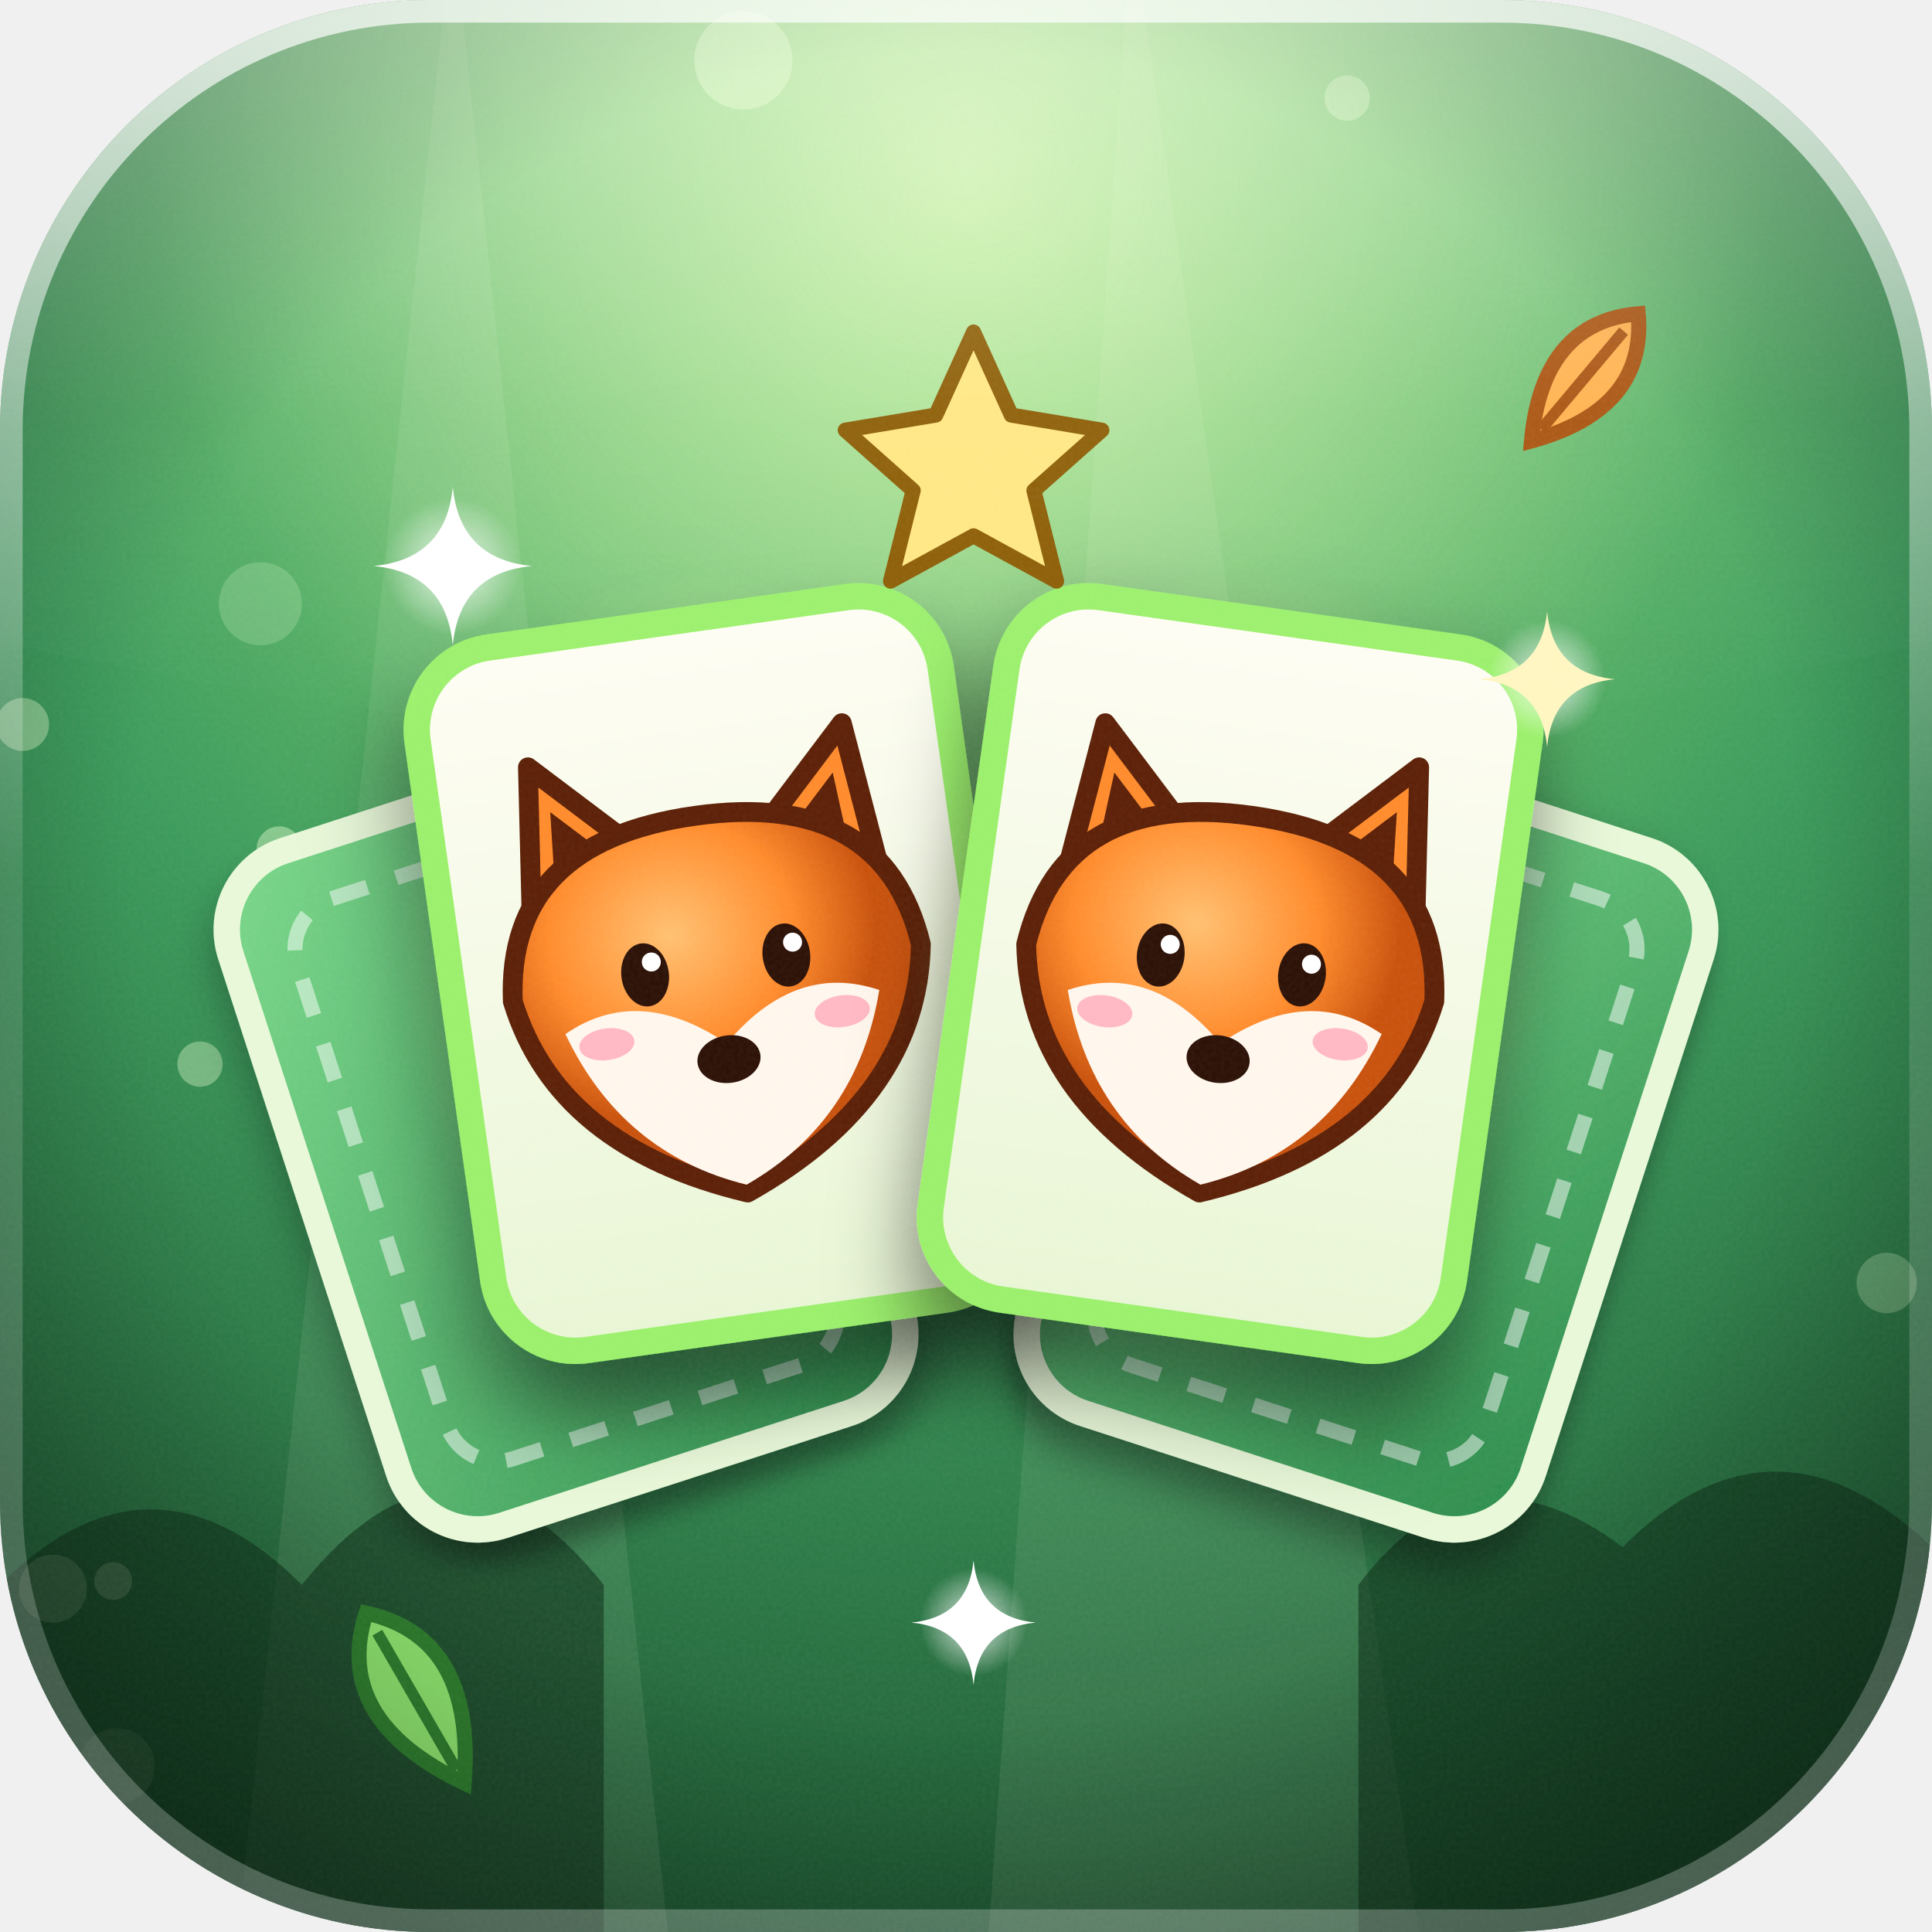
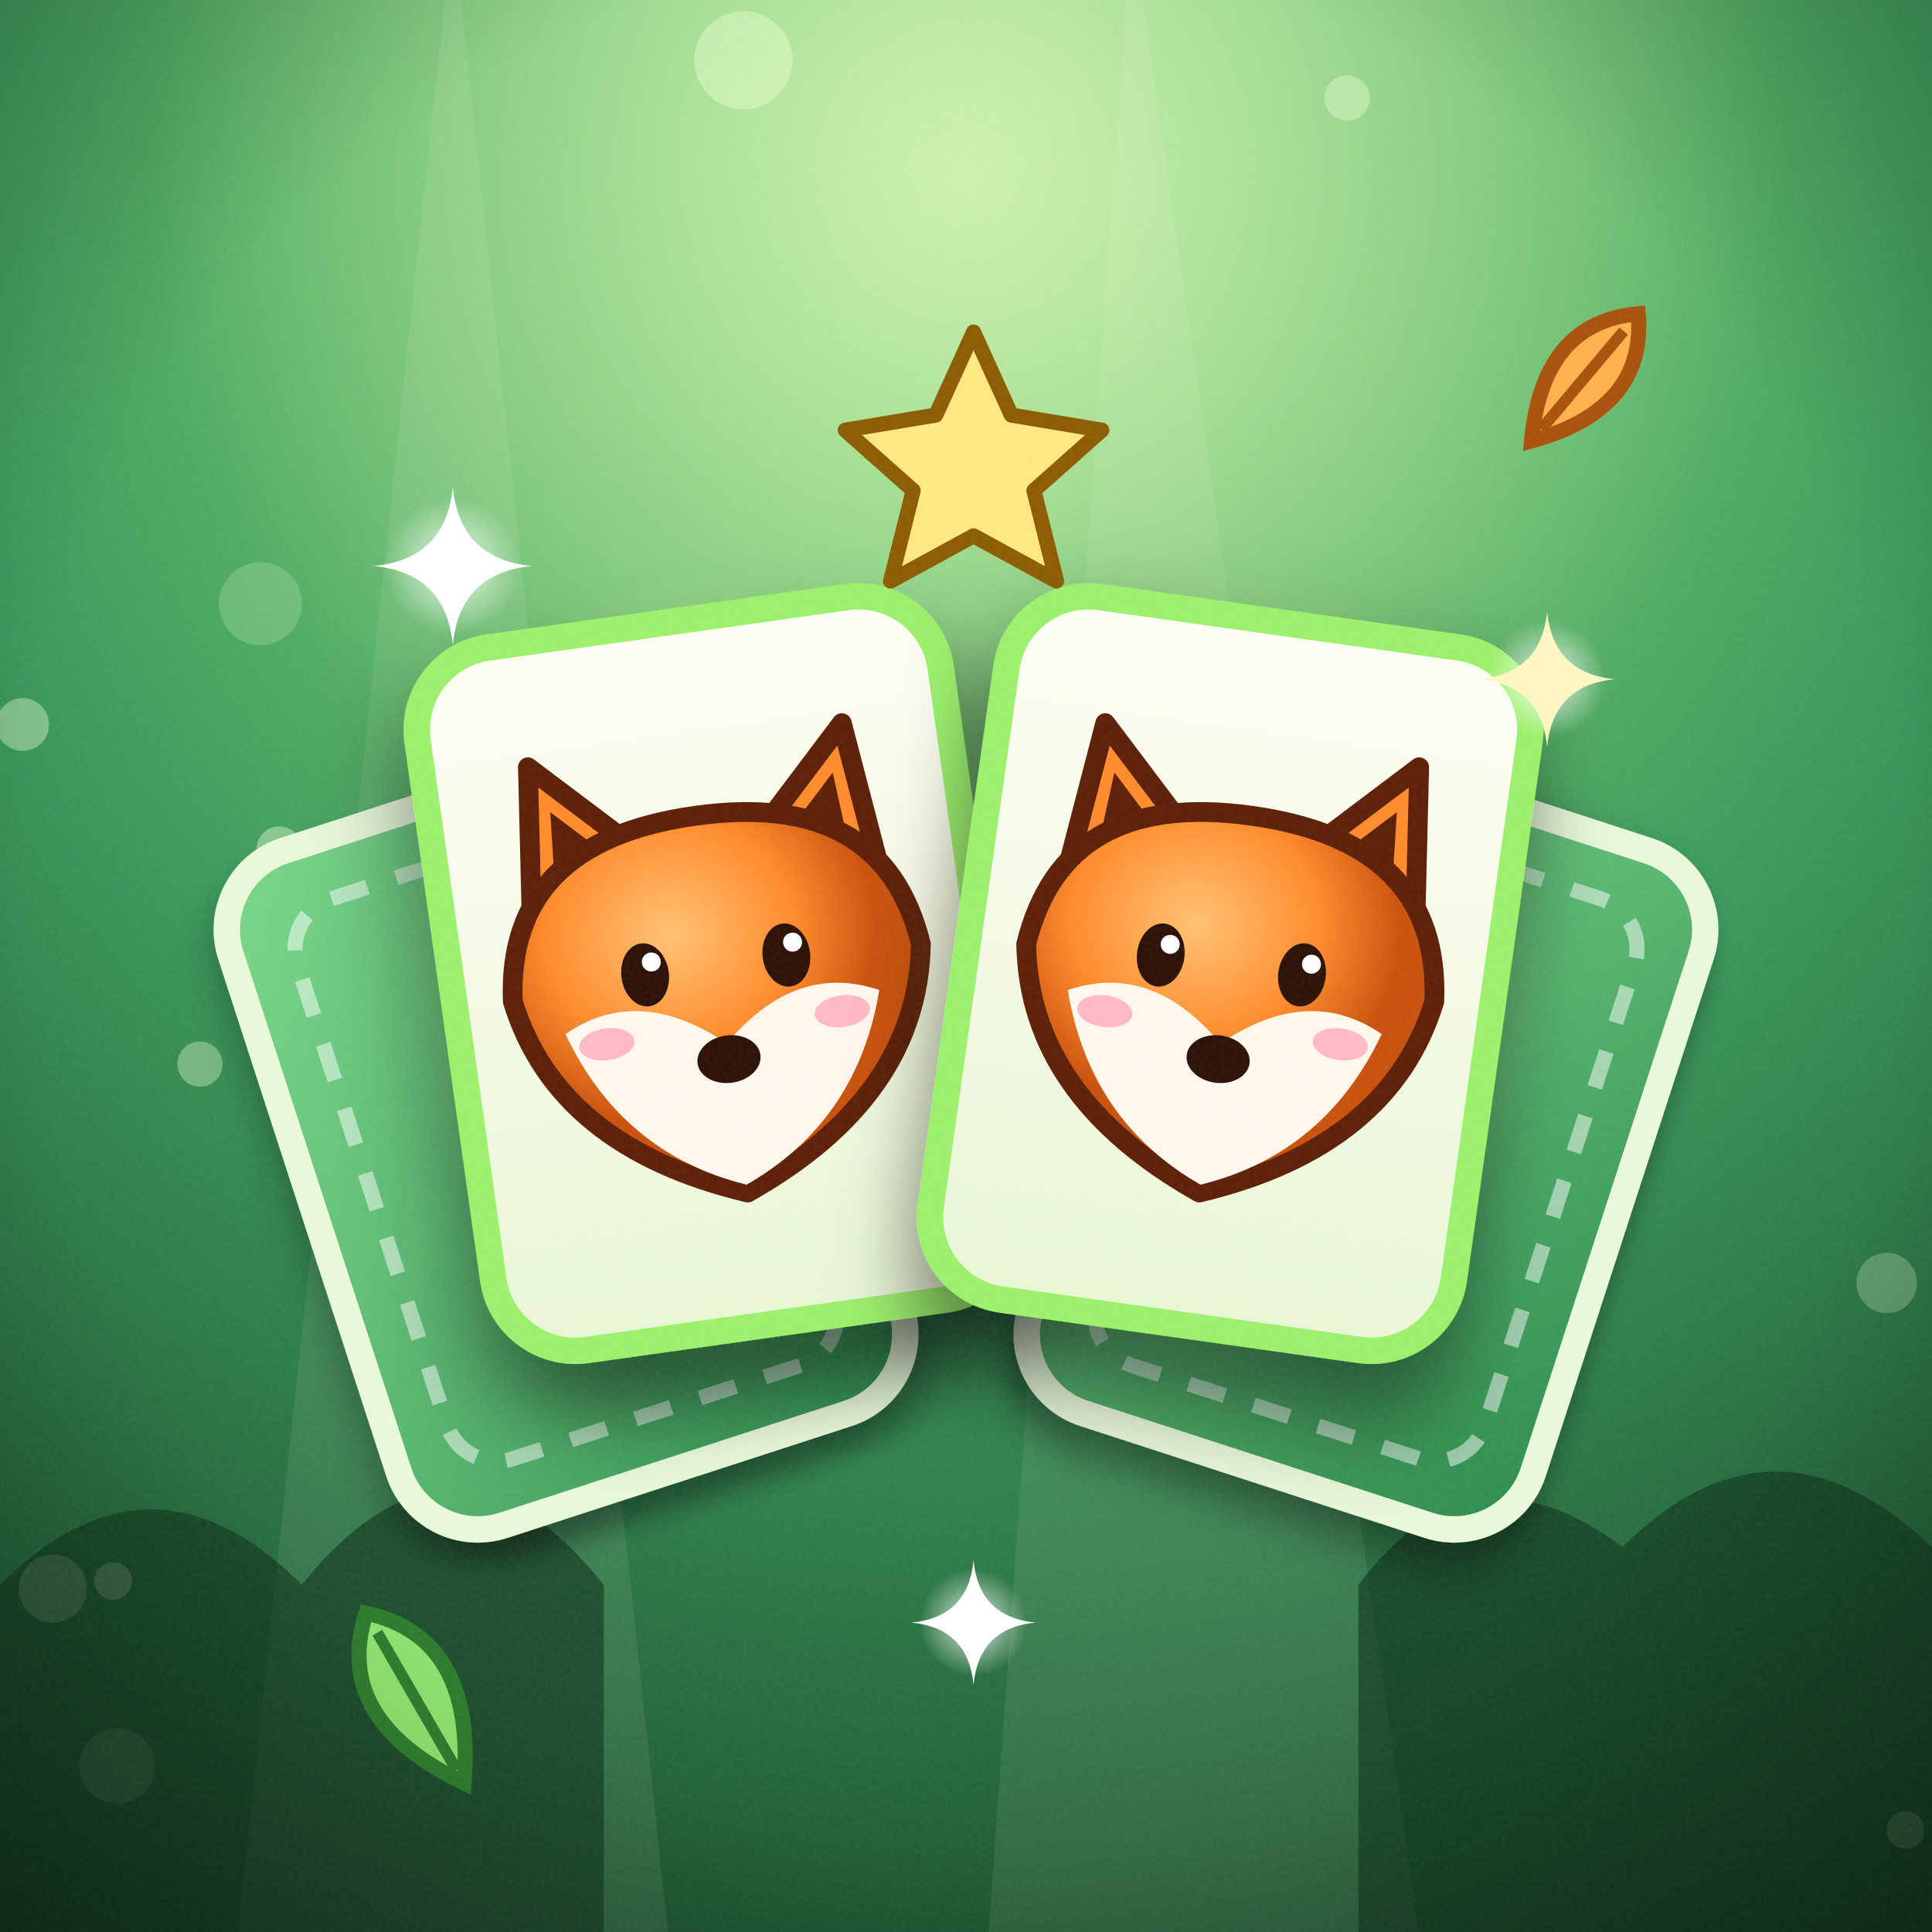
<svg xmlns="http://www.w3.org/2000/svg" viewBox="0 0 512 512">
  <defs>
    <clipPath id="sq">
-       <rect width="512" height="512" rx="114" />
+       <rect width="512" height="512" />
    </clipPath>
    <filter id="sh" x="-40%" y="-40%" width="180%" height="180%">
      <feDropShadow dx="0" dy="14" stdDeviation="12" flood-color="#000" flood-opacity=".5" />
    </filter>
    <filter id="sh2" x="-40%" y="-40%" width="180%" height="180%">
      <feDropShadow dx="0" dy="6" stdDeviation="5" flood-color="#000" flood-opacity=".4" />
    </filter>
    <filter id="glow" x="-100%" y="-100%" width="300%" height="300%">
      <feGaussianBlur stdDeviation="10" result="b" />
      <feMerge>
        <feMergeNode in="b" />
        <feMergeNode in="b" />
        <feMergeNode in="SourceGraphic" />
      </feMerge>
    </filter>
    <filter id="glowS" x="-100%" y="-100%" width="300%" height="300%">
      <feGaussianBlur stdDeviation="4" result="b" />
      <feMerge>
        <feMergeNode in="b" />
        <feMergeNode in="SourceGraphic" />
      </feMerge>
    </filter>
    <filter id="b2" x="-50%" y="-50%" width="200%" height="200%">
      <feGaussianBlur stdDeviation="2" />
    </filter>
    <filter id="b6" x="-50%" y="-50%" width="200%" height="200%">
      <feGaussianBlur stdDeviation="6" />
    </filter>
    <filter id="b14" x="-60%" y="-60%" width="220%" height="220%">
      <feGaussianBlur stdDeviation="14" />
    </filter>
    <filter id="b30" x="-80%" y="-80%" width="260%" height="260%">
      <feGaussianBlur stdDeviation="30" />
    </filter>
    <filter id="grain" x="0" y="0" width="100%" height="100%">
      <feTurbulence type="fractalNoise" baseFrequency=".9" numOctaves="2" seed="7" />
      <feColorMatrix values="0 0 0 0 1  0 0 0 0 1  0 0 0 0 1  0 0 0 .055 0" />
    </filter>
    <linearGradient id="gloss" x1="0" y1="0" x2="0" y2="1">
      <stop offset="0" stop-color="#fff" stop-opacity=".32" />
      <stop offset=".55" stop-color="#fff" stop-opacity=".05" />
      <stop offset="1" stop-color="#fff" stop-opacity="0" />
    </linearGradient>
-     <radialGradient id="vig" cx=".5" cy=".46" r=".74">
-       <stop offset=".58" stop-color="#000" stop-opacity="0" />
-       <stop offset="1" stop-color="#000" stop-opacity=".45" />
+     <radialGradient id="vig" cx=".5" cy=".46" r=".78">
+       <stop offset=".62" stop-color="#000" stop-opacity="0" />
+       <stop offset="1" stop-color="#000" stop-opacity=".32" />
    </radialGradient>
    <linearGradient id="rim" x1="0" y1="0" x2="0" y2="1">
      <stop offset="0" stop-color="#fff" stop-opacity=".7" />
      <stop offset=".45" stop-color="#fff" stop-opacity=".1" />
      <stop offset="1" stop-color="#fff" stop-opacity=".25" />
    </linearGradient>
    <radialGradient id="spark">
      <stop offset="0" stop-color="#fff" />
      <stop offset=".25" stop-color="#fff" stop-opacity=".85" />
      <stop offset="1" stop-color="#fff" stop-opacity="0" />
    </radialGradient>
    <radialGradient id="bg" cx="0.5" cy="0.1" r="1.05">
      <stop offset="0" stop-color="#9ae87a" />
      <stop offset="0.5" stop-color="#3a9a5a" />
      <stop offset="1" stop-color="#0e3a1e" />
    </radialGradient>
    <linearGradient id="back" x1="0" y1="0" x2="1" y2="1">
      <stop offset="0" stop-color="#7ad88a" />
      <stop offset="1" stop-color="#2a8a4a" />
    </linearGradient>
    <linearGradient id="front" x1="0" y1="0" x2="0" y2="1">
      <stop offset="0" stop-color="#fffdf4" />
      <stop offset="1" stop-color="#e8f6d4" />
    </linearGradient>
    <radialGradient id="foxFur" cx="0.4" cy="0.3" r="0.5">
      <stop offset="0" stop-color="#ffc070" />
      <stop offset="0.6" stop-color="#ff8a2a" />
      <stop offset="1" stop-color="#c8500a" />
    </radialGradient>
    <radialGradient id="matchGlow" cx="0.5" cy="0.5" r="0.5">
      <stop offset="0" stop-color="#fff6b0" stop-opacity="0.8" />
      <stop offset="0.6" stop-color="#d8ff9a" stop-opacity="0.35" />
      <stop offset="1" stop-color="#d8ff9a" stop-opacity="0" />
    </radialGradient>
    <radialGradient id="sunbeam" cx="0.5" cy="0.5" r="0.5">
      <stop offset="0" stop-color="#fffbe0" stop-opacity="0.5" />
      <stop offset="1" stop-color="#fffbe0" stop-opacity="0" />
    </radialGradient>
  </defs>
  <g clip-path="url(#sq)">
    <rect width="512" height="512" fill="url(#bg)" />
    <path d="M120 -20 L60 540 L180 540 Z M300 -20 L260 540 L380 540 Z" fill="#fffbe0" opacity=".08" />
    <circle cx="256" cy="40" r="220" fill="url(#sunbeam)" />
    <circle cx="243" cy="337" r="12" fill="#e8ffd0" opacity="0.19" />
    <circle cx="6" cy="192" r="7" fill="#e8ffd0" opacity="0.39" />
    <circle cx="354" cy="308" r="11" fill="#e8ffd0" opacity="0.35" />
    <circle cx="74" cy="225" r="6" fill="#e8ffd0" opacity="0.42" />
    <circle cx="30" cy="419" r="5" fill="#e8ffd0" opacity="0.36" />
    <circle cx="173" cy="207" r="14" fill="#e8ffd0" opacity="0.16" />
    <circle cx="31" cy="468" r="10" fill="#e8ffd0" opacity="0.18" />
    <circle cx="505" cy="485" r="5" fill="#e8ffd0" opacity="0.28" />
    <circle cx="69" cy="160" r="11" fill="#e8ffd0" opacity="0.20" />
    <circle cx="357" cy="26" r="6" fill="#e8ffd0" opacity="0.39" />
    <circle cx="205" cy="214" r="11" fill="#e8ffd0" opacity="0.29" />
    <circle cx="197" cy="16" r="13" fill="#e8ffd0" opacity="0.44" />
    <circle cx="500" cy="340" r="8" fill="#e8ffd0" opacity="0.26" />
    <circle cx="353" cy="345" r="5" fill="#e8ffd0" opacity="0.22" />
    <circle cx="186" cy="262" r="14" fill="#e8ffd0" opacity="0.30" />
    <circle cx="14" cy="421" r="9" fill="#e8ffd0" opacity="0.31" />
    <circle cx="114" cy="219" r="9" fill="#e8ffd0" opacity="0.38" />
    <circle cx="53" cy="282" r="6" fill="#e8ffd0" opacity="0.36" />
    <g fill="#0c3018" opacity=".6">
      <path d="M0 512 L0 420 Q40 380 80 420 Q120 370 160 420 L160 512 Z" />
      <path d="M512 512 L512 410 Q470 370 430 410 Q390 380 360 420 L360 512 Z" />
    </g>
    <g transform="translate(150 300) rotate(-18)" filter="url(#sh2)">
      <rect x="-70" y="-94" width="140" height="188" rx="22" fill="url(#back)" stroke="#e8f8d8" stroke-width="7" />
      <rect x="-54" y="-78" width="108" height="156" rx="14" fill="none" stroke="#fff" stroke-opacity=".5" stroke-width="4" stroke-dasharray="10 8" />
      <path d="M0 -30 Q34 -10 0 40 Q-34 -10 0 -30 Z" fill="#d8ffb8" opacity=".85" />
      <path d="M0 -24 V36" stroke="#2a8a4a" stroke-width="4" />
    </g>
    <g transform="translate(362 300) rotate(18)" filter="url(#sh2)">
      <rect x="-70" y="-94" width="140" height="188" rx="22" fill="url(#back)" stroke="#e8f8d8" stroke-width="7" />
      <rect x="-54" y="-78" width="108" height="156" rx="14" fill="none" stroke="#fff" stroke-opacity=".5" stroke-width="4" stroke-dasharray="10 8" />
      <path d="M0 -30 Q34 -10 0 40 Q-34 -10 0 -30 Z" fill="#d8ffb8" opacity=".85" />
      <path d="M0 -24 V36" stroke="#2a8a4a" stroke-width="4" />
    </g>
    <g transform="translate(190 258) rotate(-8)">
      <rect x="-84" y="-108" width="168" height="216" rx="30" fill="url(#matchGlow)" />
      <g filter="url(#sh)">
        <rect x="-70" y="-94" width="140" height="188" rx="22" fill="url(#front)" stroke="#9af06a" stroke-width="7" />
      </g>
      <g transform="translate(0 4) scale(1.05)">
        <path d="M-46 -10 L-40 -62 L-12 -34 Z M46 -10 L40 -62 L12 -34 Z" fill="#ff8a2a" stroke="#5a1e04" stroke-width="5" stroke-linejoin="round" />
        <path d="M-38 -24 L-36 -50 L-20 -34 Z M38 -24 L36 -50 L20 -34 Z" fill="#5a1e04" />
        <path d="M-52 -4 Q-48 -44 0 -44 Q48 -44 52 -4 Q46 34 0 52 Q-46 34 -52 -4 Z" fill="url(#foxFur)" stroke="#5a1e04" stroke-width="5" stroke-linejoin="round" />
        <path d="M-40 6 Q-20 -4 0 14 Q20 -4 40 6 Q30 38 0 50 Q-30 38 -40 6 Z" fill="#fff6ec" />
        <ellipse cx="-18" cy="-6" rx="6" ry="8" fill="#2a0e04" />
        <ellipse cx="18" cy="-6" rx="6" ry="8" fill="#2a0e04" />
        <circle cx="-16" cy="-9" r="2.4" fill="#fff" />
        <circle cx="20" cy="-9" r="2.4" fill="#fff" />
        <ellipse cx="0" cy="18" rx="8" ry="6" fill="#2a0e04" />
        <ellipse cx="-30" cy="10" rx="7" ry="4" fill="#ff7a9a" opacity=".5" />
        <ellipse cx="30" cy="10" rx="7" ry="4" fill="#ff7a9a" opacity=".5" />
      </g>
    </g>
    <g transform="translate(326 258) rotate(8)">
      <rect x="-84" y="-108" width="168" height="216" rx="30" fill="url(#matchGlow)" />
      <g filter="url(#sh)">
        <rect x="-70" y="-94" width="140" height="188" rx="22" fill="url(#front)" stroke="#9af06a" stroke-width="7" />
      </g>
      <g transform="translate(0 4) scale(1.05)">
        <path d="M-46 -10 L-40 -62 L-12 -34 Z M46 -10 L40 -62 L12 -34 Z" fill="#ff8a2a" stroke="#5a1e04" stroke-width="5" stroke-linejoin="round" />
        <path d="M-38 -24 L-36 -50 L-20 -34 Z M38 -24 L36 -50 L20 -34 Z" fill="#5a1e04" />
        <path d="M-52 -4 Q-48 -44 0 -44 Q48 -44 52 -4 Q46 34 0 52 Q-46 34 -52 -4 Z" fill="url(#foxFur)" stroke="#5a1e04" stroke-width="5" stroke-linejoin="round" />
        <path d="M-40 6 Q-20 -4 0 14 Q20 -4 40 6 Q30 38 0 50 Q-30 38 -40 6 Z" fill="#fff6ec" />
        <ellipse cx="-18" cy="-6" rx="6" ry="8" fill="#2a0e04" />
        <ellipse cx="18" cy="-6" rx="6" ry="8" fill="#2a0e04" />
        <circle cx="-16" cy="-9" r="2.4" fill="#fff" />
        <circle cx="20" cy="-9" r="2.4" fill="#fff" />
        <ellipse cx="0" cy="18" rx="8" ry="6" fill="#2a0e04" />
        <ellipse cx="-30" cy="10" rx="7" ry="4" fill="#ff7a9a" opacity=".5" />
        <ellipse cx="30" cy="10" rx="7" ry="4" fill="#ff7a9a" opacity=".5" />
      </g>
    </g>
    <g fill="#ffe680" stroke="#8a5a00" stroke-width="4" stroke-linejoin="round">
      <path d="M258 110 l10 -22 l10 22 l24 4 l-18 16 l6 24 l-22 -12 l-22 12 l6 -24 l-18 -16 Z" transform="translate(-10 0)" />
    </g>
    <g transform="translate(110 450) rotate(-30)">
      <path d="M0 -26 Q22 -6 0 26 Q-22 -6 0 -26 Z" fill="#8ae06a" stroke="#2a7a2a" stroke-width="4" />
      <path d="M0 -20 V22" stroke="#2a7a2a" stroke-width="3" />
    </g>
    <g transform="translate(420 100) rotate(40)">
      <path d="M0 -22 Q18 -4 0 22 Q-18 -4 0 -22 Z" fill="#ffb04a" stroke="#a8500a" stroke-width="4" />
      <path d="M0 -16 V18" stroke="#a8500a" stroke-width="3" />
    </g>
    <g transform="translate(120.0 150.0) scale(0.7)">
      <circle r="26" fill="url(#spark)" opacity=".75" />
      <path d="M0 -30 Q2.6 -2.6 30 0 Q2.6 2.6 0 30 Q-2.6 2.6 -30 0 Q-2.6 -2.6 0 -30 Z" fill="#fff" />
    </g>
    <g transform="translate(410.0 180.0) scale(0.6)">
      <circle r="26" fill="url(#spark)" opacity=".75" />
      <path d="M0 -30 Q2.6 -2.6 30 0 Q2.6 2.6 0 30 Q-2.6 2.6 -30 0 Q-2.6 -2.6 0 -30 Z" fill="#fff6c0" />
    </g>
    <g transform="translate(258.0 430.0) scale(0.55)">
      <circle r="26" fill="url(#spark)" opacity=".75" />
      <path d="M0 -30 Q2.6 -2.6 30 0 Q2.6 2.6 0 30 Q-2.6 2.6 -30 0 Q-2.6 -2.6 0 -30 Z" fill="#fff" />
    </g>
    <rect width="512" height="512" filter="url(#grain)" />
    <rect width="512" height="512" fill="url(#vig)" />
-     <path d="M0 0 H512 V170 Q256 228 0 170 Z" fill="url(#gloss)" />
  </g>
-   <rect x="3" y="3" width="506" height="506" rx="111" fill="none" stroke="url(#rim)" stroke-width="6" />
</svg>
